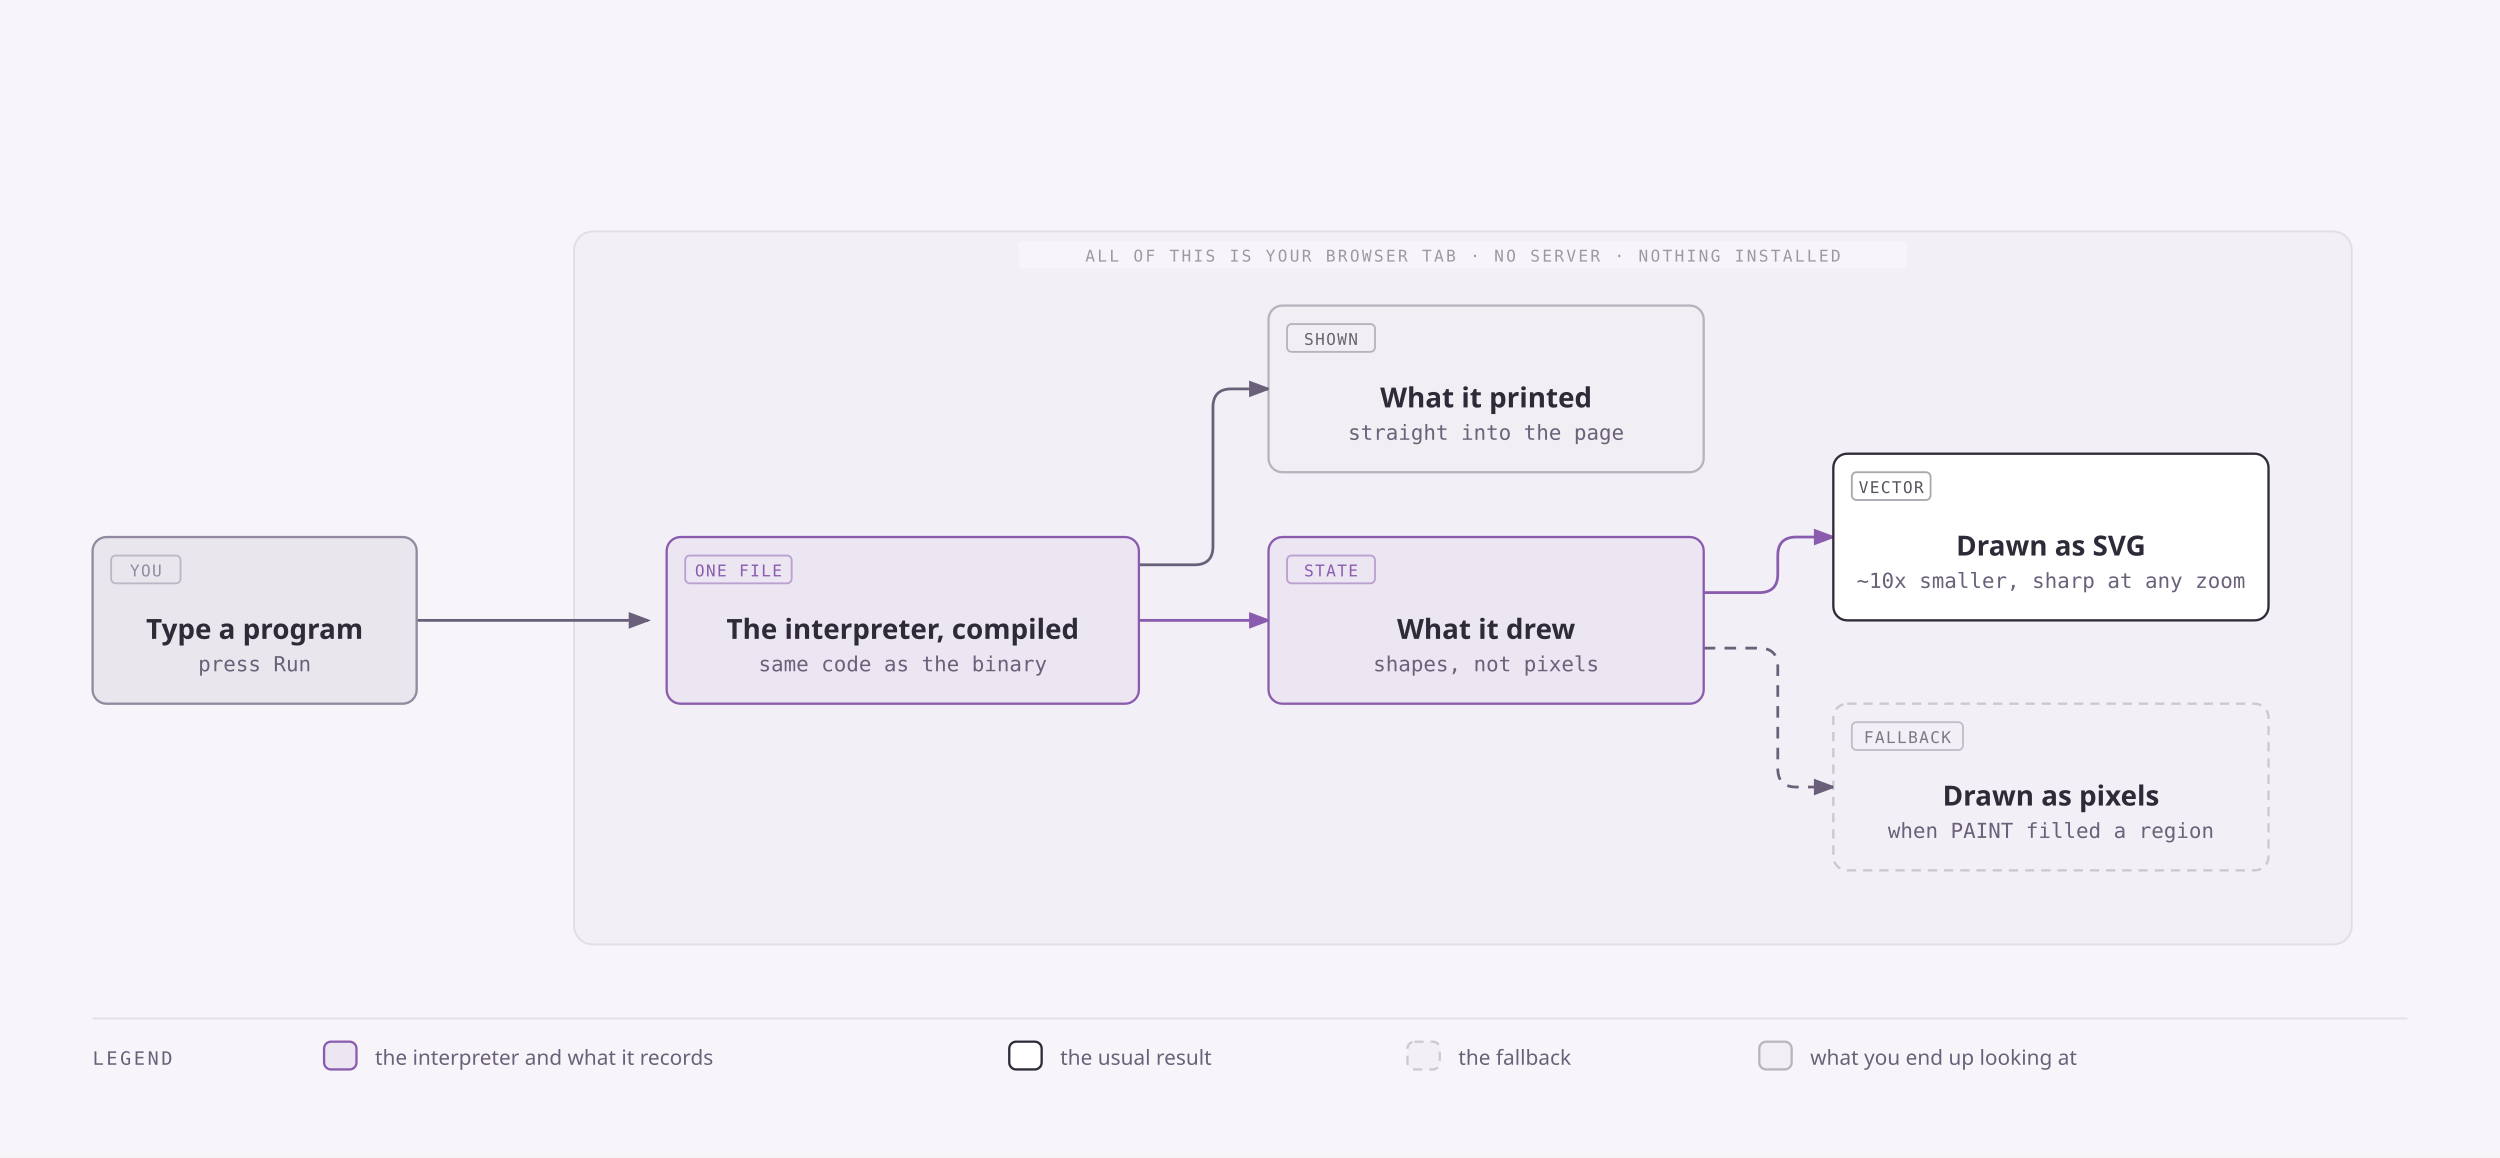
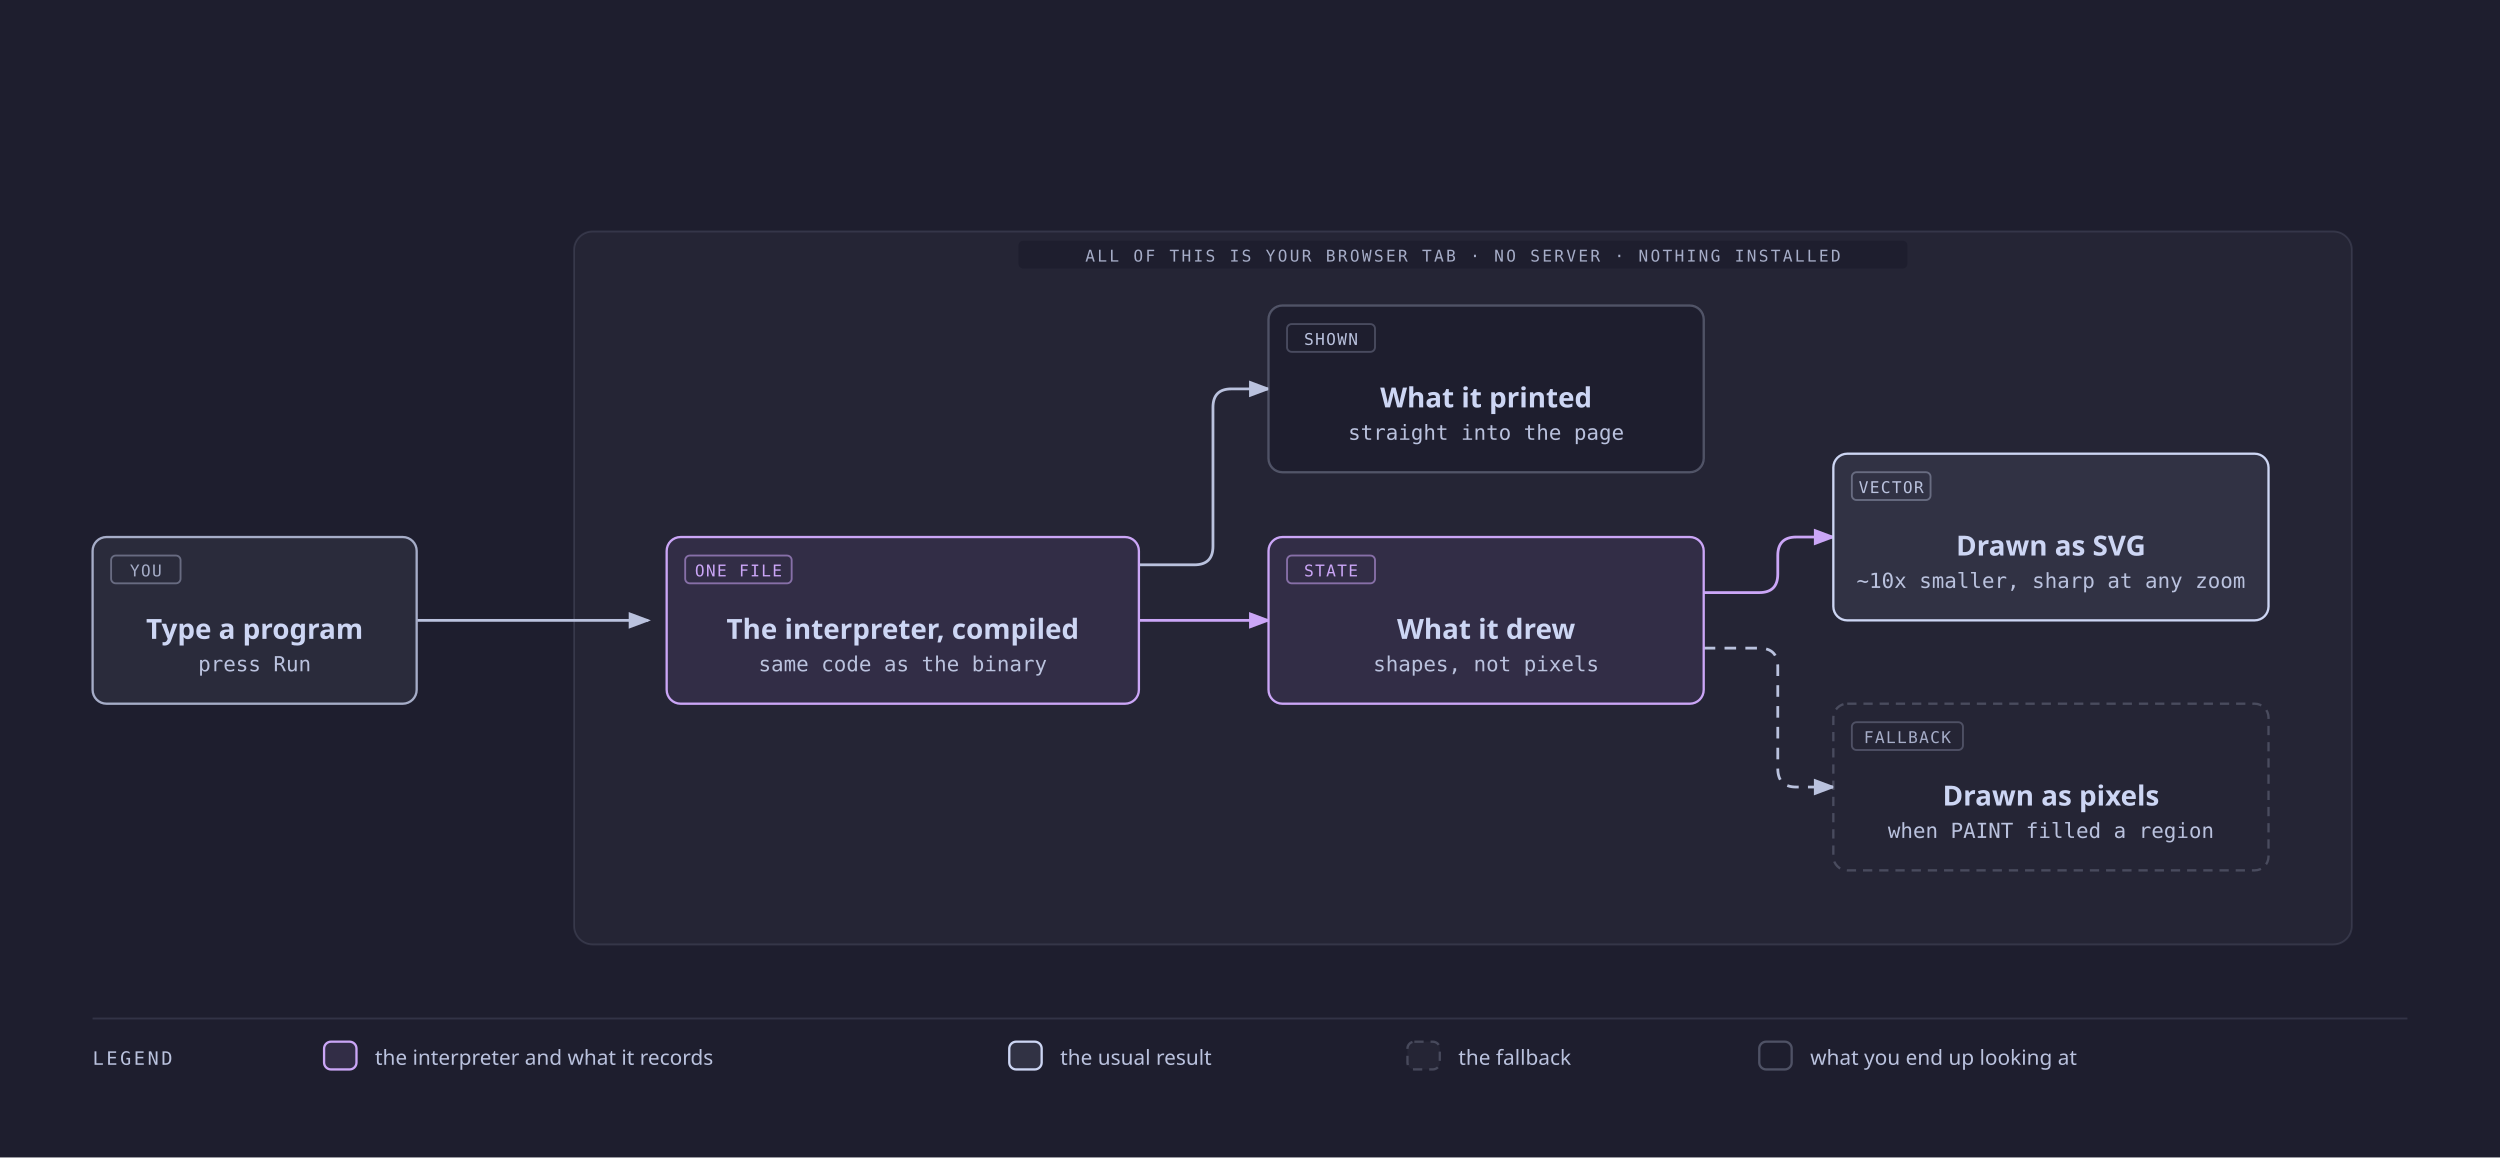
<svg xmlns="http://www.w3.org/2000/svg" viewBox="0 0 1080 500" role="img" aria-labelledby="browser-title browser-desc">
  <defs>
    <marker id="arrow" markerWidth="8" markerHeight="6" refX="7" refY="3" orient="auto">
-       <polygon points="0 0, 8 3, 0 6" fill="#6b6079" />
+       <polygon points="0 0, 8 3, 0 6" fill="#bac2de" />
    </marker>
    <marker id="arrow-accent" markerWidth="8" markerHeight="6" refX="7" refY="3" orient="auto">
-       <polygon points="0 0, 8 3, 0 6" fill="#8a5cae" />
+       <polygon points="0 0, 8 3, 0 6" fill="#cba6f7" />
    </marker>
  </defs>
-   <rect width="100%" height="100%" fill="#f7f5fa" />
-   <rect x="248" y="100" width="768" height="308" rx="8" fill="rgba(46,42,56,0.02)" stroke="rgba(46,42,56,0.10)" stroke-width="0.8" />
-   <rect x="440" y="104" width="384" height="12" rx="2" fill="#f7f5fa" />
-   <text x="632" y="113" fill="rgba(46,42,56,0.45)" font-size="7" font-family="'Geist Mono',monospace" text-anchor="middle" letter-spacing="0.14em">ALL OF THIS IS YOUR BROWSER TAB · NO SERVER · NOTHING INSTALLED</text>
-   <line x1="180" y1="268" x2="280" y2="268" stroke="#6b6079" stroke-width="1.2" marker-end="url(#arrow)" />
-   <path d="M 492,244 H 516 Q 524,244 524,236 V 176 Q 524,168 532,168 H 548" fill="none" stroke="#6b6079" stroke-width="1.2" marker-end="url(#arrow)" />
-   <line x1="492" y1="268" x2="548" y2="268" stroke="#8a5cae" stroke-width="1.2" marker-end="url(#arrow-accent)" />
-   <path d="M 736,256 H 760 Q 768,256 768,248 V 240 Q 768,232 776,232 H 792" fill="none" stroke="#8a5cae" stroke-width="1.2" marker-end="url(#arrow-accent)" />
-   <path d="M 736,280 H 760 Q 768,280 768,288 V 332 Q 768,340 776,340 H 792" fill="none" stroke="#6b6079" stroke-width="1.2" stroke-dasharray="5,4" marker-end="url(#arrow)" />
-   <rect x="40" y="232" width="140" height="72" rx="6" fill="#f7f5fa" />
-   <rect x="40" y="232" width="140" height="72" rx="6" fill="rgba(107,96,121,0.10)" stroke="#938aa0" stroke-width="1" />
-   <rect x="48" y="240" width="30" height="12" rx="2" fill="transparent" stroke="rgba(147,138,160,0.5)" stroke-width="0.8" />
-   <text x="63" y="249" fill="#938aa0" font-size="7" font-family="'Geist Mono',monospace" text-anchor="middle" letter-spacing="0.08em">YOU</text>
-   <text x="110" y="276" fill="#2e2a38" font-size="12" font-weight="600" text-anchor="middle" font-family="'Geist',sans-serif">Type a program</text>
-   <text x="110" y="290" fill="#6b6079" font-size="9" font-family="'Geist Mono',monospace" text-anchor="middle">press Run</text>
-   <rect x="288" y="232" width="204" height="72" rx="6" fill="#f7f5fa" />
-   <rect x="288" y="232" width="204" height="72" rx="6" fill="rgba(138,92,174,0.10)" stroke="#8a5cae" stroke-width="1" />
-   <rect x="296" y="240" width="46" height="12" rx="2" fill="transparent" stroke="rgba(138,92,174,0.5)" stroke-width="0.8" />
-   <text x="319" y="249" fill="#8a5cae" font-size="7" font-family="'Geist Mono',monospace" text-anchor="middle" letter-spacing="0.08em">ONE FILE</text>
-   <text x="390" y="276" fill="#2e2a38" font-size="12" font-weight="600" text-anchor="middle" font-family="'Geist',sans-serif">The interpreter, compiled</text>
-   <text x="390" y="290" fill="#6b6079" font-size="9" font-family="'Geist Mono',monospace" text-anchor="middle">same code as the binary</text>
-   <rect x="548" y="132" width="188" height="72" rx="6" fill="#f7f5fa" />
-   <rect x="548" y="132" width="188" height="72" rx="6" fill="rgba(46,42,56,0.03)" stroke="rgba(46,42,56,0.30)" stroke-width="1" />
-   <rect x="556" y="140" width="38" height="12" rx="2" fill="transparent" stroke="rgba(46,42,56,0.3)" stroke-width="0.8" />
-   <text x="575" y="149" fill="rgba(46,42,56,0.7)" font-size="7" font-family="'Geist Mono',monospace" text-anchor="middle" letter-spacing="0.08em">SHOWN</text>
-   <text x="642" y="176" fill="#2e2a38" font-size="12" font-weight="600" text-anchor="middle" font-family="'Geist',sans-serif">What it printed</text>
-   <text x="642" y="190" fill="#6b6079" font-size="9" font-family="'Geist Mono',monospace" text-anchor="middle">straight into the page</text>
-   <rect x="548" y="232" width="188" height="72" rx="6" fill="#f7f5fa" />
-   <rect x="548" y="232" width="188" height="72" rx="6" fill="rgba(138,92,174,0.10)" stroke="#8a5cae" stroke-width="1" />
-   <rect x="556" y="240" width="38" height="12" rx="2" fill="transparent" stroke="rgba(138,92,174,0.5)" stroke-width="0.8" />
-   <text x="575" y="249" fill="#8a5cae" font-size="7" font-family="'Geist Mono',monospace" text-anchor="middle" letter-spacing="0.08em">STATE</text>
-   <text x="642" y="276" fill="#2e2a38" font-size="12" font-weight="600" text-anchor="middle" font-family="'Geist',sans-serif">What it drew</text>
-   <text x="642" y="290" fill="#6b6079" font-size="9" font-family="'Geist Mono',monospace" text-anchor="middle">shapes, not pixels</text>
-   <rect x="792" y="196" width="188" height="72" rx="6" fill="#f7f5fa" />
-   <rect x="792" y="196" width="188" height="72" rx="6" fill="#ffffff" stroke="#2e2a38" stroke-width="1" />
-   <rect x="800" y="204" width="34" height="12" rx="2" fill="transparent" stroke="rgba(46,42,56,0.4)" stroke-width="0.8" />
-   <text x="817" y="213" fill="rgba(46,42,56,0.8)" font-size="7" font-family="'Geist Mono',monospace" text-anchor="middle" letter-spacing="0.08em">VECTOR</text>
-   <text x="886" y="240" fill="#2e2a38" font-size="12" font-weight="600" text-anchor="middle" font-family="'Geist',sans-serif">Drawn as SVG</text>
-   <text x="886" y="254" fill="#6b6079" font-size="9" font-family="'Geist Mono',monospace" text-anchor="middle">~10x smaller, sharp at any zoom</text>
-   <rect x="792" y="304" width="188" height="72" rx="6" fill="#f7f5fa" />
-   <rect x="792" y="304" width="188" height="72" rx="6" fill="rgba(46,42,56,0.02)" stroke="rgba(46,42,56,0.20)" stroke-width="1" stroke-dasharray="4,3" />
-   <rect x="800" y="312" width="48" height="12" rx="2" fill="transparent" stroke="rgba(46,42,56,0.25)" stroke-width="0.8" />
-   <text x="824" y="321" fill="rgba(46,42,56,0.6)" font-size="7" font-family="'Geist Mono',monospace" text-anchor="middle" letter-spacing="0.08em">FALLBACK</text>
-   <text x="886" y="348" fill="#2e2a38" font-size="12" font-weight="600" text-anchor="middle" font-family="'Geist',sans-serif">Drawn as pixels</text>
-   <text x="886" y="362" fill="#6b6079" font-size="9" font-family="'Geist Mono',monospace" text-anchor="middle">when PAINT filled a region</text>
-   <line x1="40" y1="440" x2="1040" y2="440" stroke="rgba(46,42,56,0.10)" stroke-width="0.8" />
-   <text x="40" y="460" fill="#6b6079" font-size="8" font-family="'Geist Mono',monospace" letter-spacing="0.14em">LEGEND</text>
-   <rect x="140" y="450" width="14" height="12" rx="3" fill="rgba(138,92,174,0.10)" stroke="#8a5cae" stroke-width="1" />
-   <text x="162" y="460" fill="#6b6079" font-size="9" font-family="'Geist',sans-serif">the interpreter and what it records</text>
-   <rect x="436" y="450" width="14" height="12" rx="3" fill="#ffffff" stroke="#2e2a38" stroke-width="1" />
-   <text x="458" y="460" fill="#6b6079" font-size="9" font-family="'Geist',sans-serif">the usual result</text>
-   <rect x="608" y="450" width="14" height="12" rx="3" fill="rgba(46,42,56,0.02)" stroke="rgba(46,42,56,0.20)" stroke-width="1" stroke-dasharray="4,3" />
-   <text x="630" y="460" fill="#6b6079" font-size="9" font-family="'Geist',sans-serif">the fallback</text>
-   <rect x="760" y="450" width="14" height="12" rx="3" fill="rgba(46,42,56,0.03)" stroke="rgba(46,42,56,0.30)" stroke-width="1" />
-   <text x="782" y="460" fill="#6b6079" font-size="9" font-family="'Geist',sans-serif">what you end up looking at</text>
+   <rect width="100%" height="100%" fill="#1e1e2e" />
+   <rect x="248" y="100" width="768" height="308" rx="8" fill="rgba(205,214,244,0.04)" stroke="rgba(205,214,244,0.12)" stroke-width="0.8" />
+   <rect x="440" y="104" width="384" height="12" rx="2" fill="#1e1e2e" />
+   <text x="632" y="113" fill="#a6adc8" font-size="7" font-family="'Geist Mono', ui-monospace, monospace" text-anchor="middle" letter-spacing="0.14em">ALL OF THIS IS YOUR BROWSER TAB · NO SERVER · NOTHING INSTALLED</text>
+   <line x1="180" y1="268" x2="280" y2="268" stroke="#bac2de" stroke-width="1.2" marker-end="url(#arrow)" />
+   <path d="M 492,244 H 516 Q 524,244 524,236 V 176 Q 524,168 532,168 H 548" fill="none" stroke="#bac2de" stroke-width="1.2" marker-end="url(#arrow)" />
+   <line x1="492" y1="268" x2="548" y2="268" stroke="#cba6f7" stroke-width="1.2" marker-end="url(#arrow-accent)" />
+   <path d="M 736,256 H 760 Q 768,256 768,248 V 240 Q 768,232 776,232 H 792" fill="none" stroke="#cba6f7" stroke-width="1.2" marker-end="url(#arrow-accent)" />
+   <path d="M 736,280 H 760 Q 768,280 768,288 V 332 Q 768,340 776,340 H 792" fill="none" stroke="#bac2de" stroke-width="1.2" stroke-dasharray="5,4" marker-end="url(#arrow)" />
+   <rect x="40" y="232" width="140" height="72" rx="6" fill="#1e1e2e" />
+   <rect x="40" y="232" width="140" height="72" rx="6" fill="rgba(186,194,222,0.08)" stroke="#a6adc8" stroke-width="1" />
+   <rect x="48" y="240" width="30" height="12" rx="2" fill="transparent" stroke="rgba(166,173,200,0.5)" stroke-width="0.8" />
+   <text x="63" y="249" fill="#a6adc8" font-size="7" font-family="'Geist Mono', ui-monospace, monospace" text-anchor="middle" letter-spacing="0.08em">YOU</text>
+   <text x="110" y="276" fill="#cdd6f4" font-size="12" font-weight="600" text-anchor="middle" font-family="'Geist', system-ui, sans-serif">Type a program</text>
+   <text x="110" y="290" fill="#bac2de" font-size="9" font-family="'Geist Mono', ui-monospace, monospace" text-anchor="middle">press Run</text>
+   <rect x="288" y="232" width="204" height="72" rx="6" fill="#1e1e2e" />
+   <rect x="288" y="232" width="204" height="72" rx="6" fill="rgba(203,166,247,0.12)" stroke="#cba6f7" stroke-width="1" />
+   <rect x="296" y="240" width="46" height="12" rx="2" fill="transparent" stroke="rgba(203,166,247,0.55)" stroke-width="0.8" />
+   <text x="319" y="249" fill="#cba6f7" font-size="7" font-family="'Geist Mono', ui-monospace, monospace" text-anchor="middle" letter-spacing="0.08em">ONE FILE</text>
+   <text x="390" y="276" fill="#cdd6f4" font-size="12" font-weight="600" text-anchor="middle" font-family="'Geist', system-ui, sans-serif">The interpreter, compiled</text>
+   <text x="390" y="290" fill="#bac2de" font-size="9" font-family="'Geist Mono', ui-monospace, monospace" text-anchor="middle">same code as the binary</text>
+   <rect x="548" y="132" width="188" height="72" rx="6" fill="#1e1e2e" />
+   <rect x="548" y="132" width="188" height="72" rx="6" fill="#1e1e2e" stroke="rgba(205,214,244,0.28)" stroke-width="1" />
+   <rect x="556" y="140" width="38" height="12" rx="2" fill="transparent" stroke="rgba(205,214,244,0.25)" stroke-width="0.8" />
+   <text x="575" y="149" fill="#bac2de" font-size="7" font-family="'Geist Mono', ui-monospace, monospace" text-anchor="middle" letter-spacing="0.08em">SHOWN</text>
+   <text x="642" y="176" fill="#cdd6f4" font-size="12" font-weight="600" text-anchor="middle" font-family="'Geist', system-ui, sans-serif">What it printed</text>
+   <text x="642" y="190" fill="#bac2de" font-size="9" font-family="'Geist Mono', ui-monospace, monospace" text-anchor="middle">straight into the page</text>
+   <rect x="548" y="232" width="188" height="72" rx="6" fill="#1e1e2e" />
+   <rect x="548" y="232" width="188" height="72" rx="6" fill="rgba(203,166,247,0.12)" stroke="#cba6f7" stroke-width="1" />
+   <rect x="556" y="240" width="38" height="12" rx="2" fill="transparent" stroke="rgba(203,166,247,0.55)" stroke-width="0.8" />
+   <text x="575" y="249" fill="#cba6f7" font-size="7" font-family="'Geist Mono', ui-monospace, monospace" text-anchor="middle" letter-spacing="0.08em">STATE</text>
+   <text x="642" y="276" fill="#cdd6f4" font-size="12" font-weight="600" text-anchor="middle" font-family="'Geist', system-ui, sans-serif">What it drew</text>
+   <text x="642" y="290" fill="#bac2de" font-size="9" font-family="'Geist Mono', ui-monospace, monospace" text-anchor="middle">shapes, not pixels</text>
+   <rect x="792" y="196" width="188" height="72" rx="6" fill="#1e1e2e" />
+   <rect x="792" y="196" width="188" height="72" rx="6" fill="#313244" stroke="#cdd6f4" stroke-width="1" />
+   <rect x="800" y="204" width="34" height="12" rx="2" fill="transparent" stroke="rgba(205,214,244,0.35)" stroke-width="0.8" />
+   <text x="817" y="213" fill="#bac2de" font-size="7" font-family="'Geist Mono', ui-monospace, monospace" text-anchor="middle" letter-spacing="0.08em">VECTOR</text>
+   <text x="886" y="240" fill="#cdd6f4" font-size="12" font-weight="600" text-anchor="middle" font-family="'Geist', system-ui, sans-serif">Drawn as SVG</text>
+   <text x="886" y="254" fill="#bac2de" font-size="9" font-family="'Geist Mono', ui-monospace, monospace" text-anchor="middle">~10x smaller, sharp at any zoom</text>
+   <rect x="792" y="304" width="188" height="72" rx="6" fill="#1e1e2e" />
+   <rect x="792" y="304" width="188" height="72" rx="6" fill="rgba(205,214,244,0.04)" stroke="rgba(205,214,244,0.22)" stroke-width="1" stroke-dasharray="4,3" />
+   <rect x="800" y="312" width="48" height="12" rx="2" fill="transparent" stroke="rgba(205,214,244,0.25)" stroke-width="0.8" />
+   <text x="824" y="321" fill="#a6adc8" font-size="7" font-family="'Geist Mono', ui-monospace, monospace" text-anchor="middle" letter-spacing="0.08em">FALLBACK</text>
+   <text x="886" y="348" fill="#cdd6f4" font-size="12" font-weight="600" text-anchor="middle" font-family="'Geist', system-ui, sans-serif">Drawn as pixels</text>
+   <text x="886" y="362" fill="#bac2de" font-size="9" font-family="'Geist Mono', ui-monospace, monospace" text-anchor="middle">when PAINT filled a region</text>
+   <line x1="40" y1="440" x2="1040" y2="440" stroke="rgba(205,214,244,0.12)" stroke-width="0.8" />
+   <text x="40" y="460" fill="#bac2de" font-size="8" font-family="'Geist Mono', ui-monospace, monospace" letter-spacing="0.14em">LEGEND</text>
+   <rect x="140" y="450" width="14" height="12" rx="3" fill="rgba(203,166,247,0.12)" stroke="#cba6f7" stroke-width="1" />
+   <text x="162" y="460" fill="#bac2de" font-size="9" font-family="'Geist', system-ui, sans-serif">the interpreter and what it records</text>
+   <rect x="436" y="450" width="14" height="12" rx="3" fill="#313244" stroke="#cdd6f4" stroke-width="1" />
+   <text x="458" y="460" fill="#bac2de" font-size="9" font-family="'Geist', system-ui, sans-serif">the usual result</text>
+   <rect x="608" y="450" width="14" height="12" rx="3" fill="rgba(205,214,244,0.04)" stroke="rgba(205,214,244,0.22)" stroke-width="1" stroke-dasharray="4,3" />
+   <text x="630" y="460" fill="#bac2de" font-size="9" font-family="'Geist', system-ui, sans-serif">the fallback</text>
+   <rect x="760" y="450" width="14" height="12" rx="3" fill="#1e1e2e" stroke="rgba(205,214,244,0.28)" stroke-width="1" />
+   <text x="782" y="460" fill="#bac2de" font-size="9" font-family="'Geist', system-ui, sans-serif">what you end up looking at</text>
</svg>
